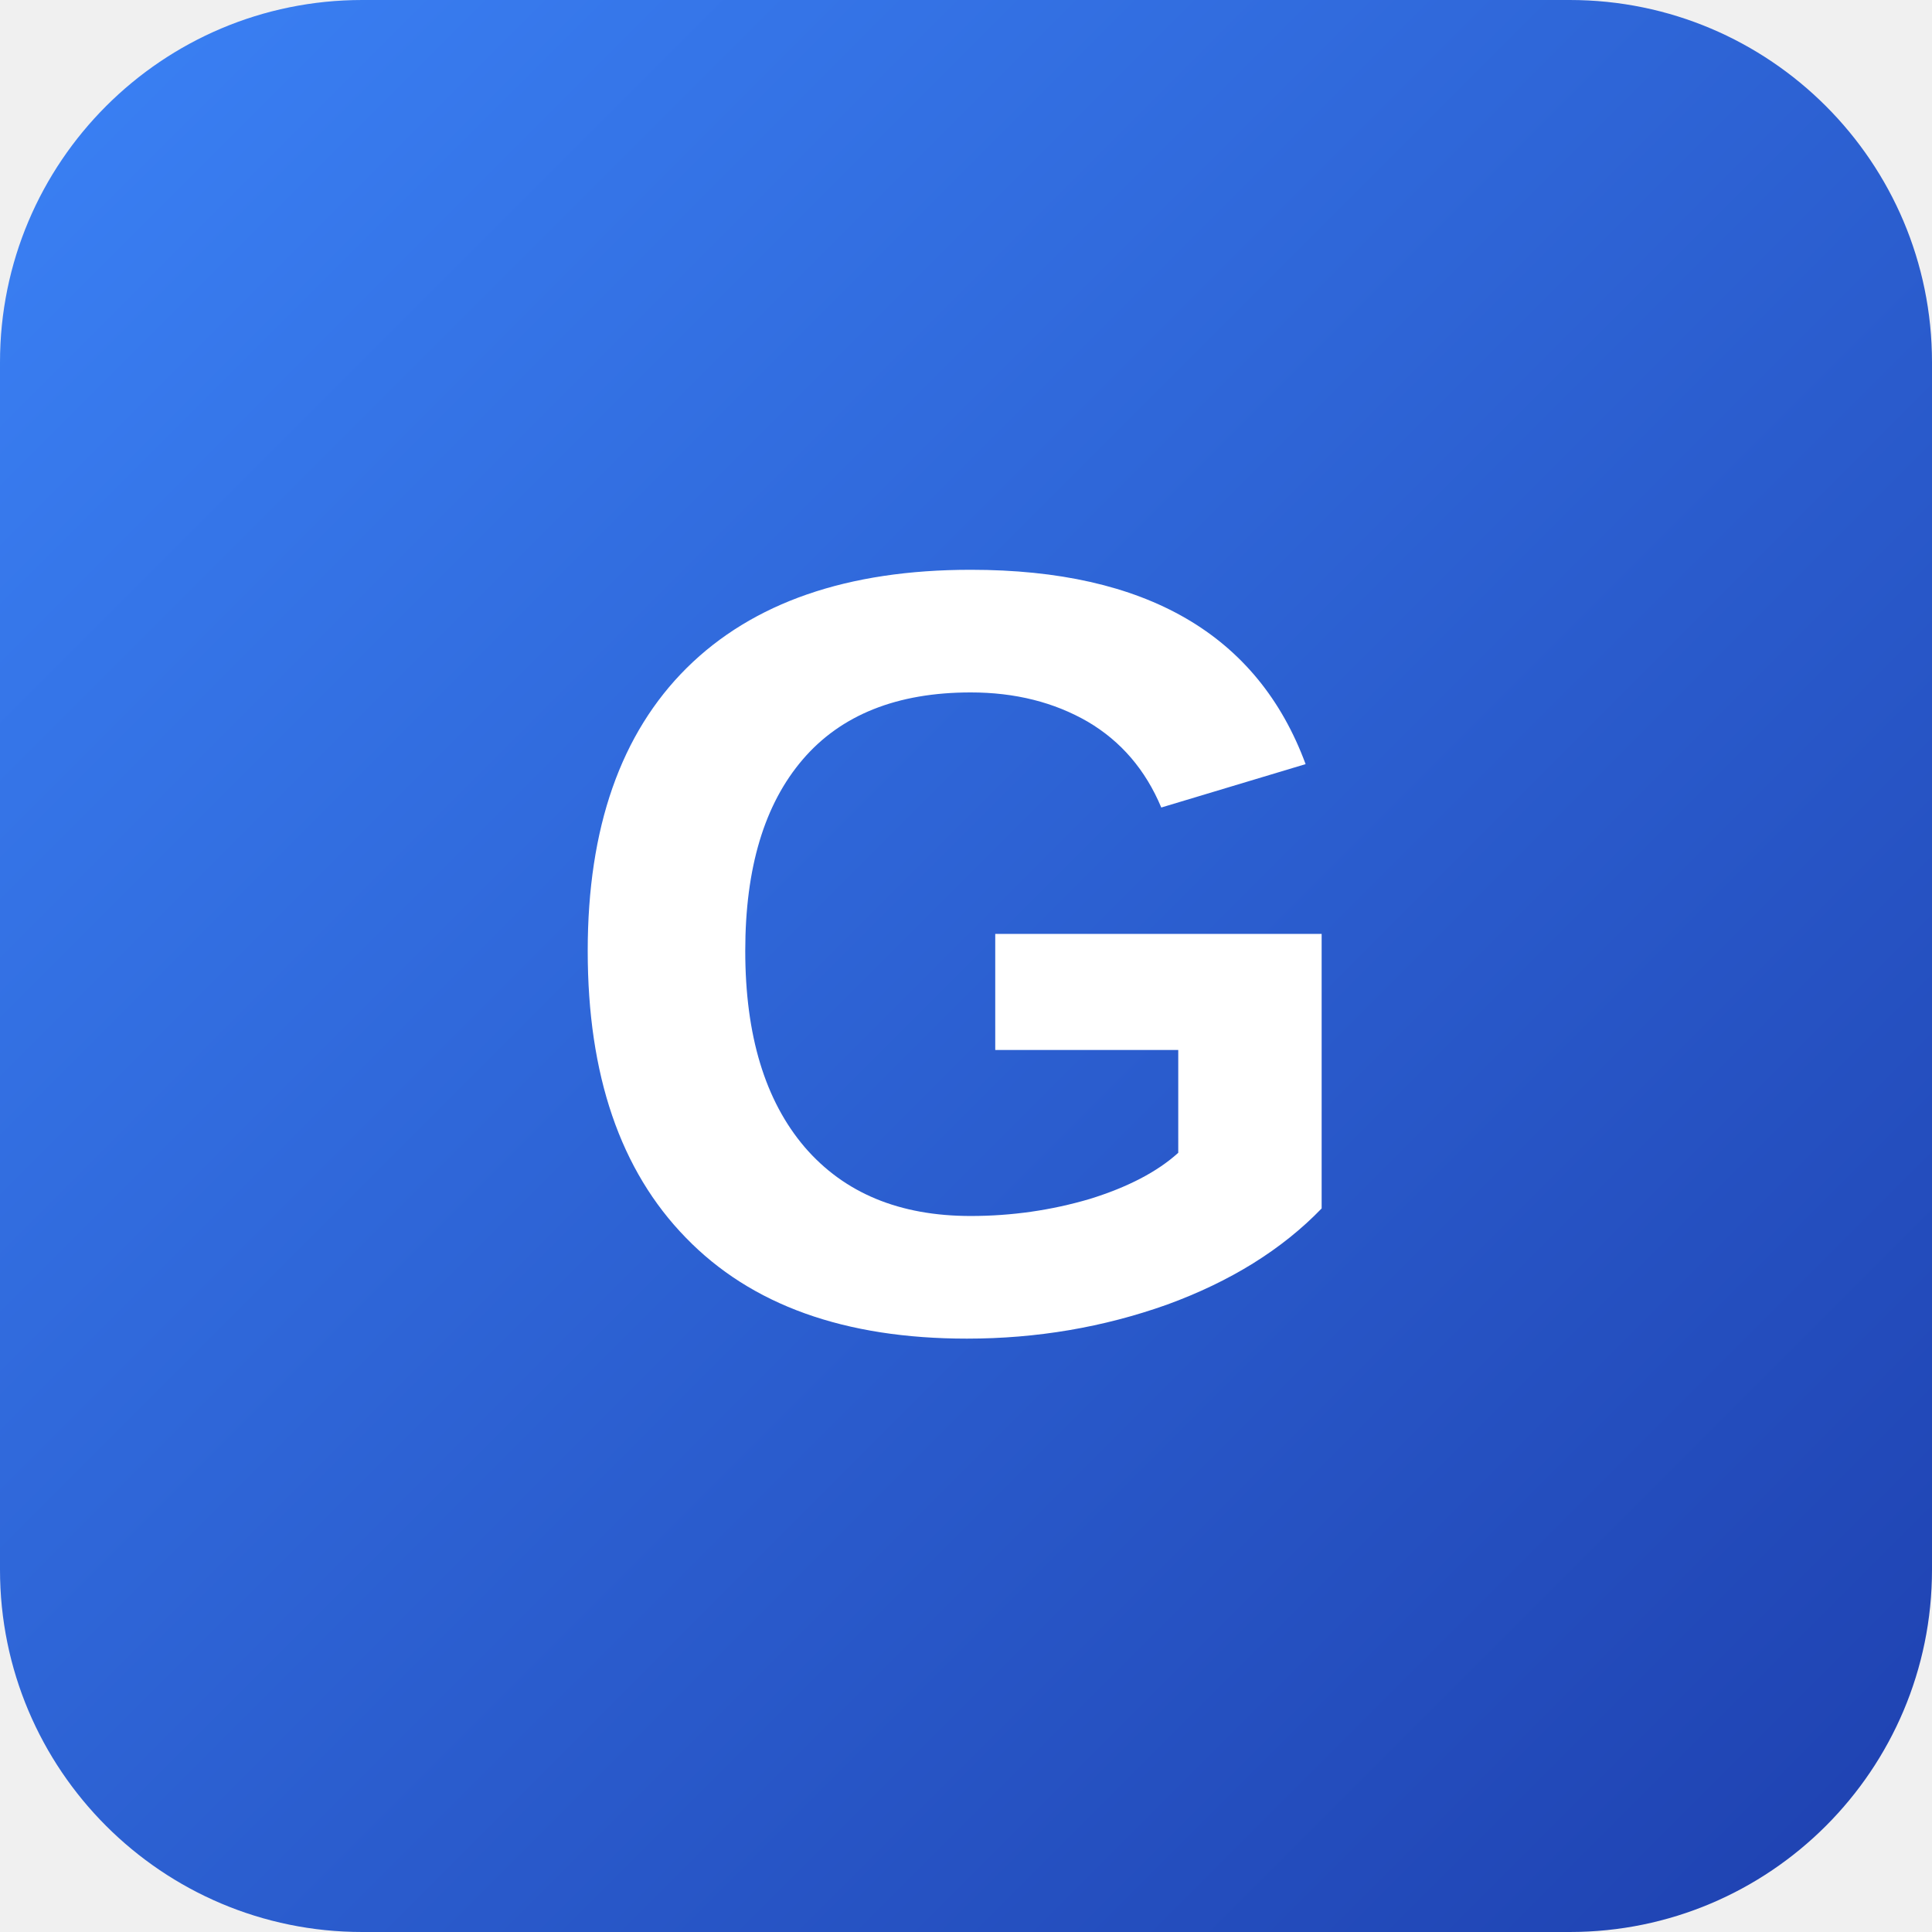
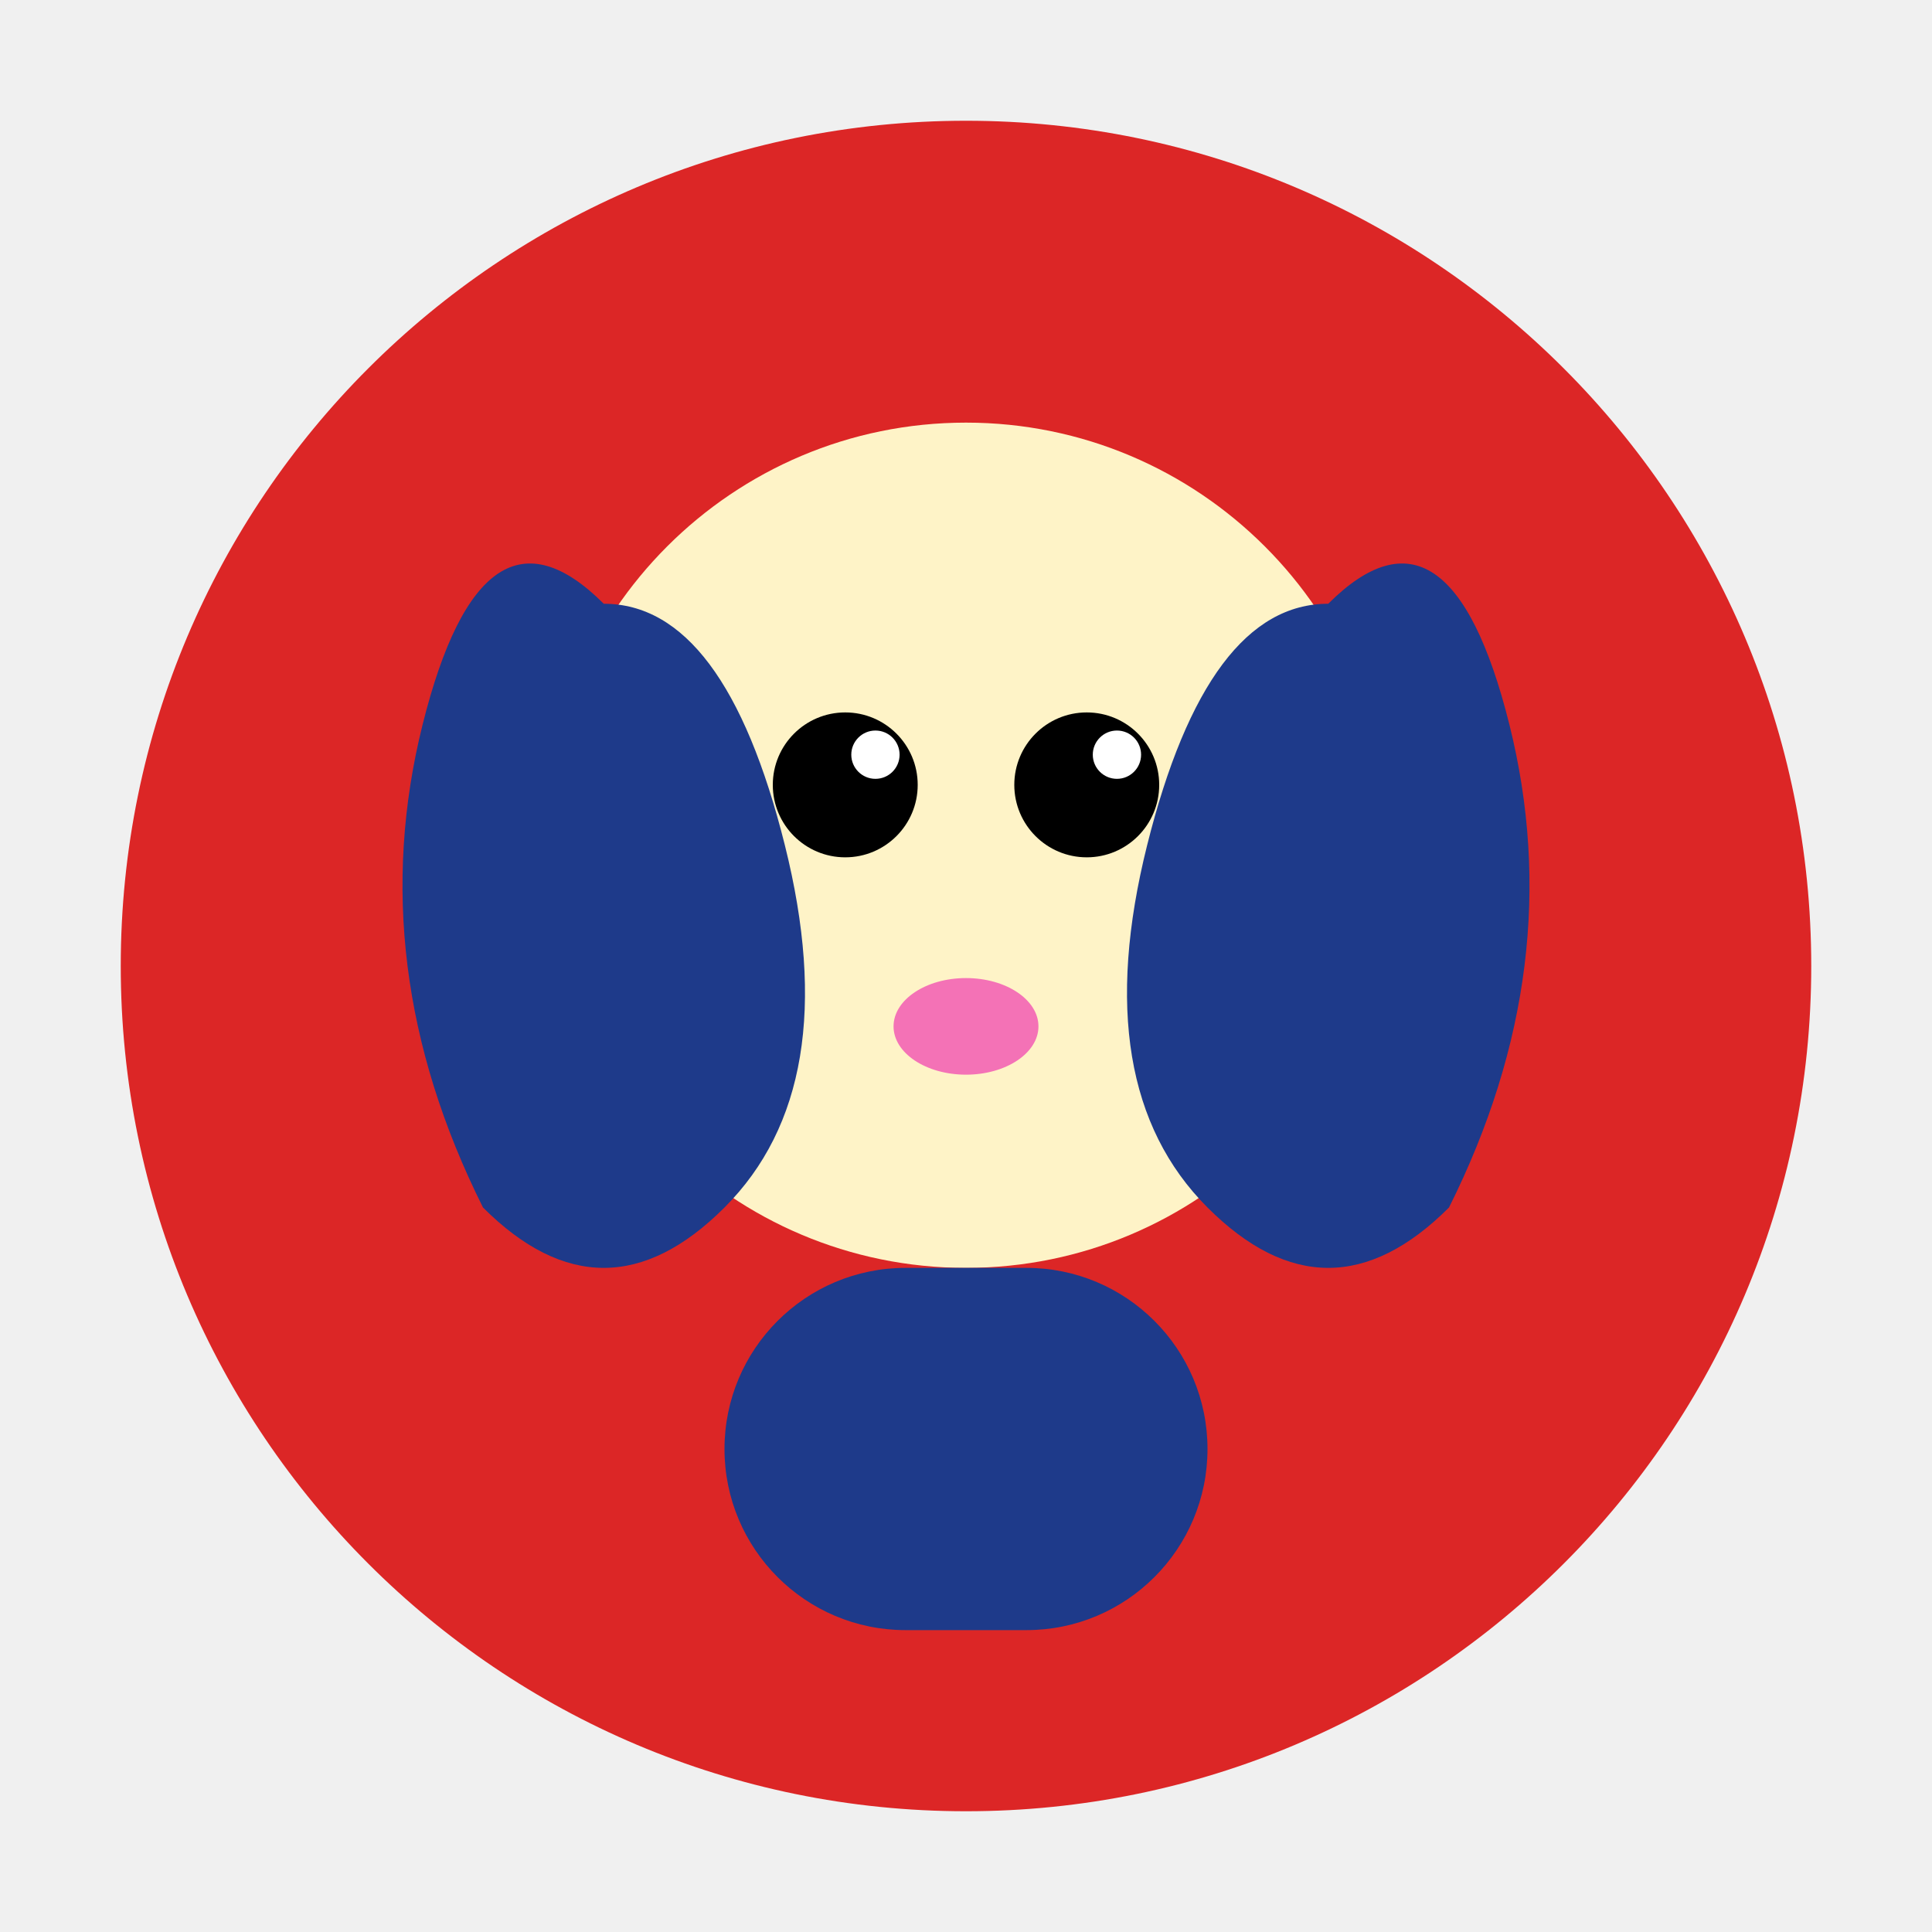
<svg xmlns="http://www.w3.org/2000/svg" viewBox="0 0 32 32" width="32" height="32">
-   <defs>
-     <linearGradient id="grad" x1="0%" y1="0%" x2="100%" y2="100%">
-       <stop offset="0%" style="stop-color:#3B82F6;stop-opacity:1" />
-       <stop offset="100%" style="stop-color:#1E40AF;stop-opacity:1" />
-     </linearGradient>
-   </defs>
-   <rect width="32" height="32" rx="6" fill="url(#grad)" />
-   <text x="16" y="22" font-family="Arial, sans-serif" font-size="18" font-weight="bold" text-anchor="middle" fill="white">G</text>
+   <circle cx="16" cy="16" r="14" fill="#DC2626" />
+   <circle cx="16" cy="14" r="7" fill="#FEF3C7" />
+   <path d="M 10 10 Q 8 8 7 12 Q 6 16 8 20 Q 10 22 12 20 Q 14 18 13 14 Q 12 10 10 10" fill="#1E3A8A" />
+   <path d="M 22 10 Q 24 8 25 12 Q 26 16 24 20 Q 22 22 20 20 Q 18 18 19 14 Q 20 10 22 10" fill="#1E3A8A" />
+   <circle cx="14" cy="13" r="1.2" fill="#000000" />
+   <circle cx="18" cy="13" r="1.2" fill="#000000" />
+   <circle cx="14.5" cy="12.5" r="0.4" fill="#FFFFFF" />
+   <circle cx="18.5" cy="12.5" r="0.4" fill="#FFFFFF" />
+   <ellipse cx="16" cy="17" rx="1.2" ry="0.8" fill="#F472B6" />
+   <rect x="12" y="21" width="8" height="6" rx="3" fill="#1E3A8A" />
</svg>
